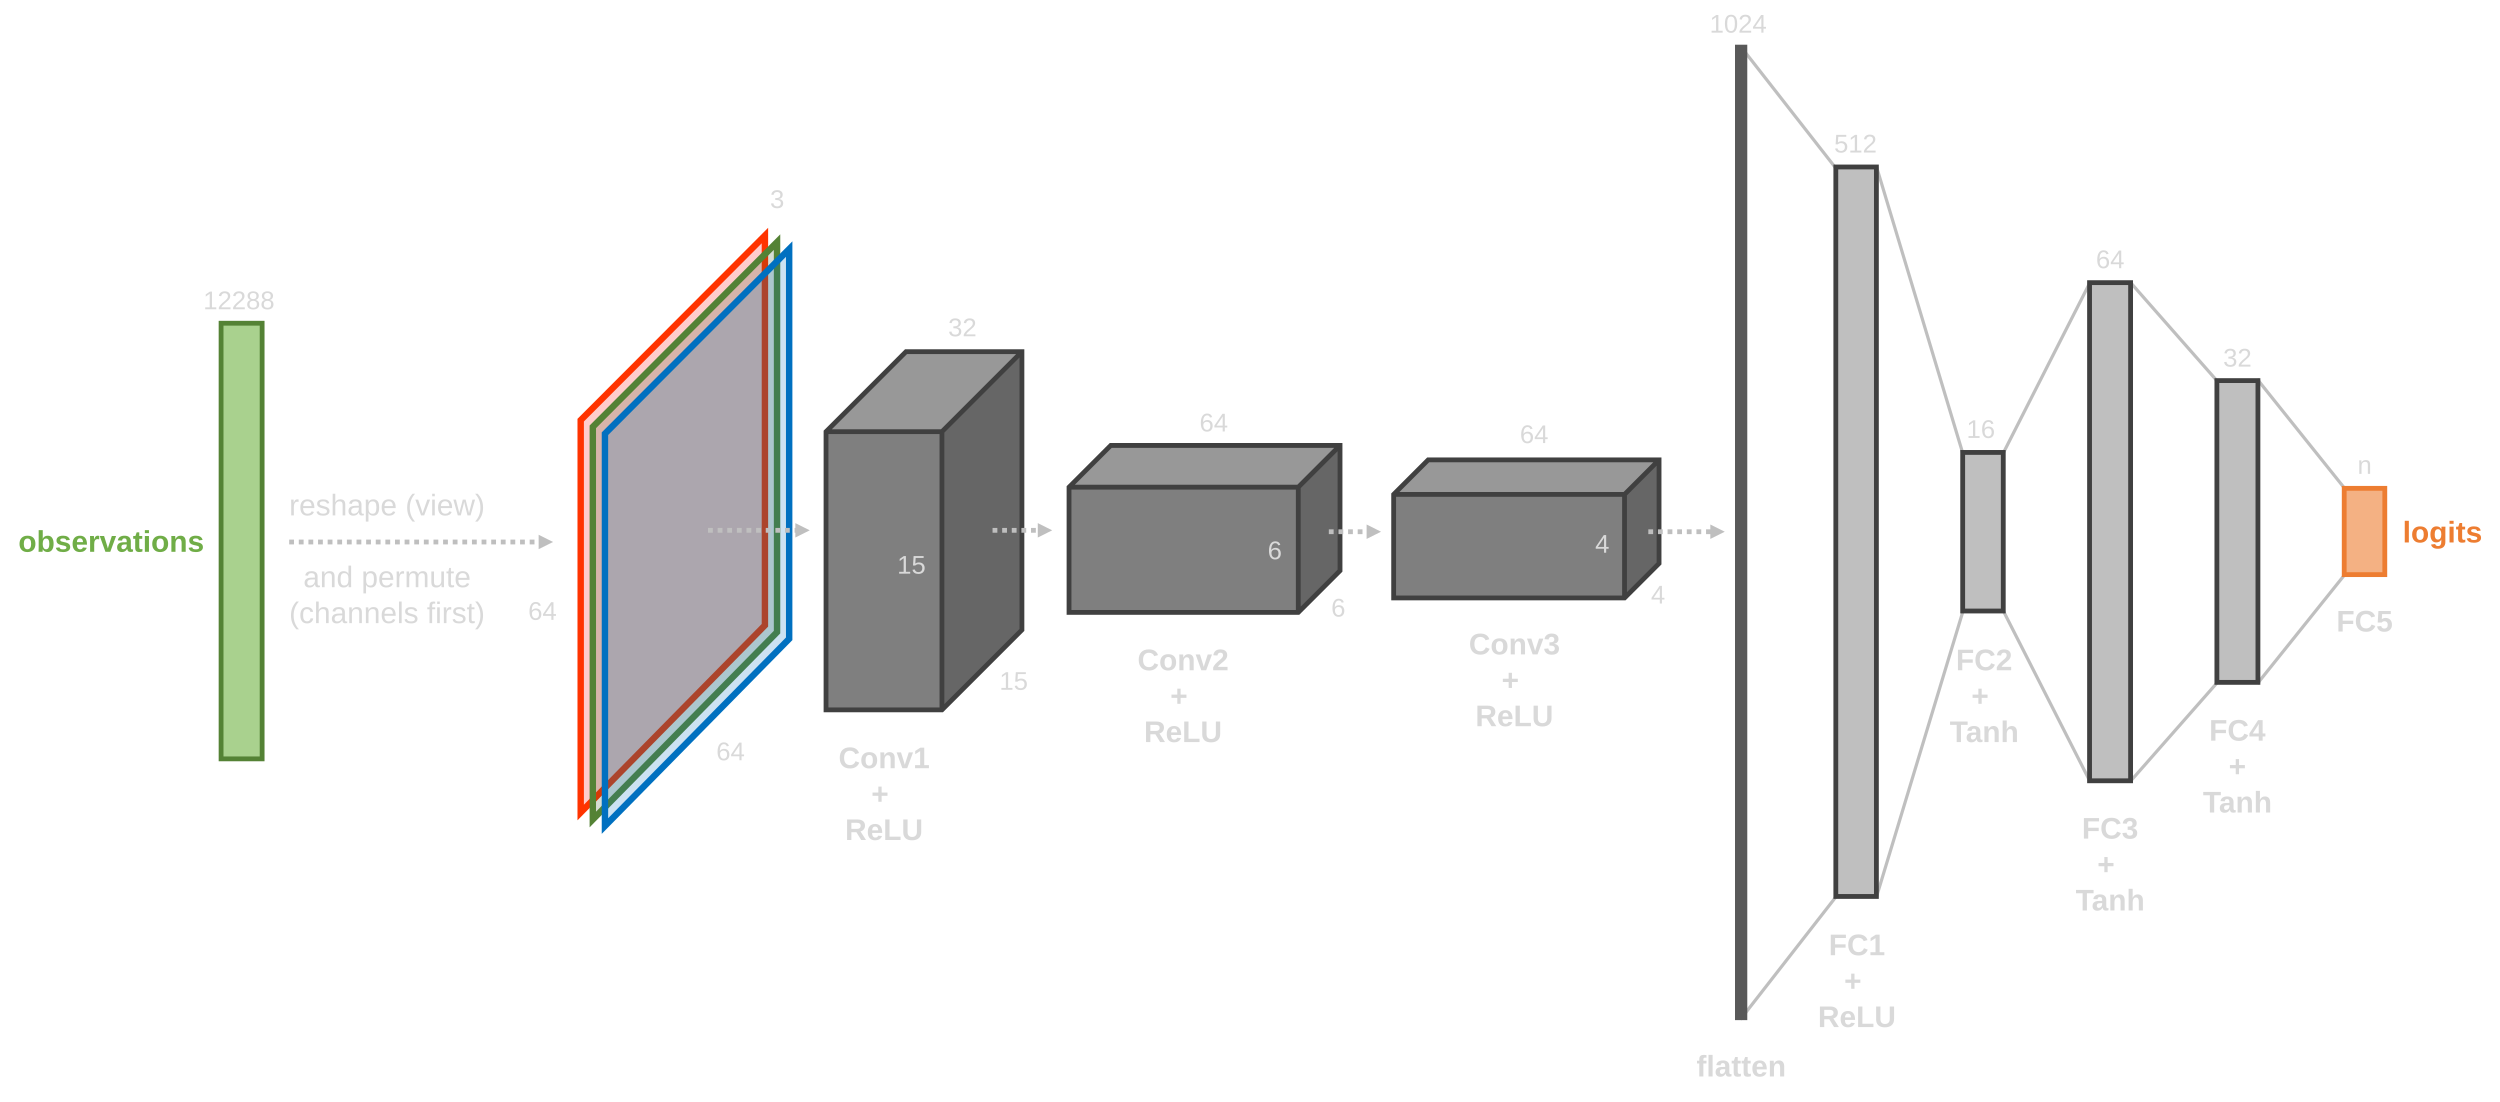
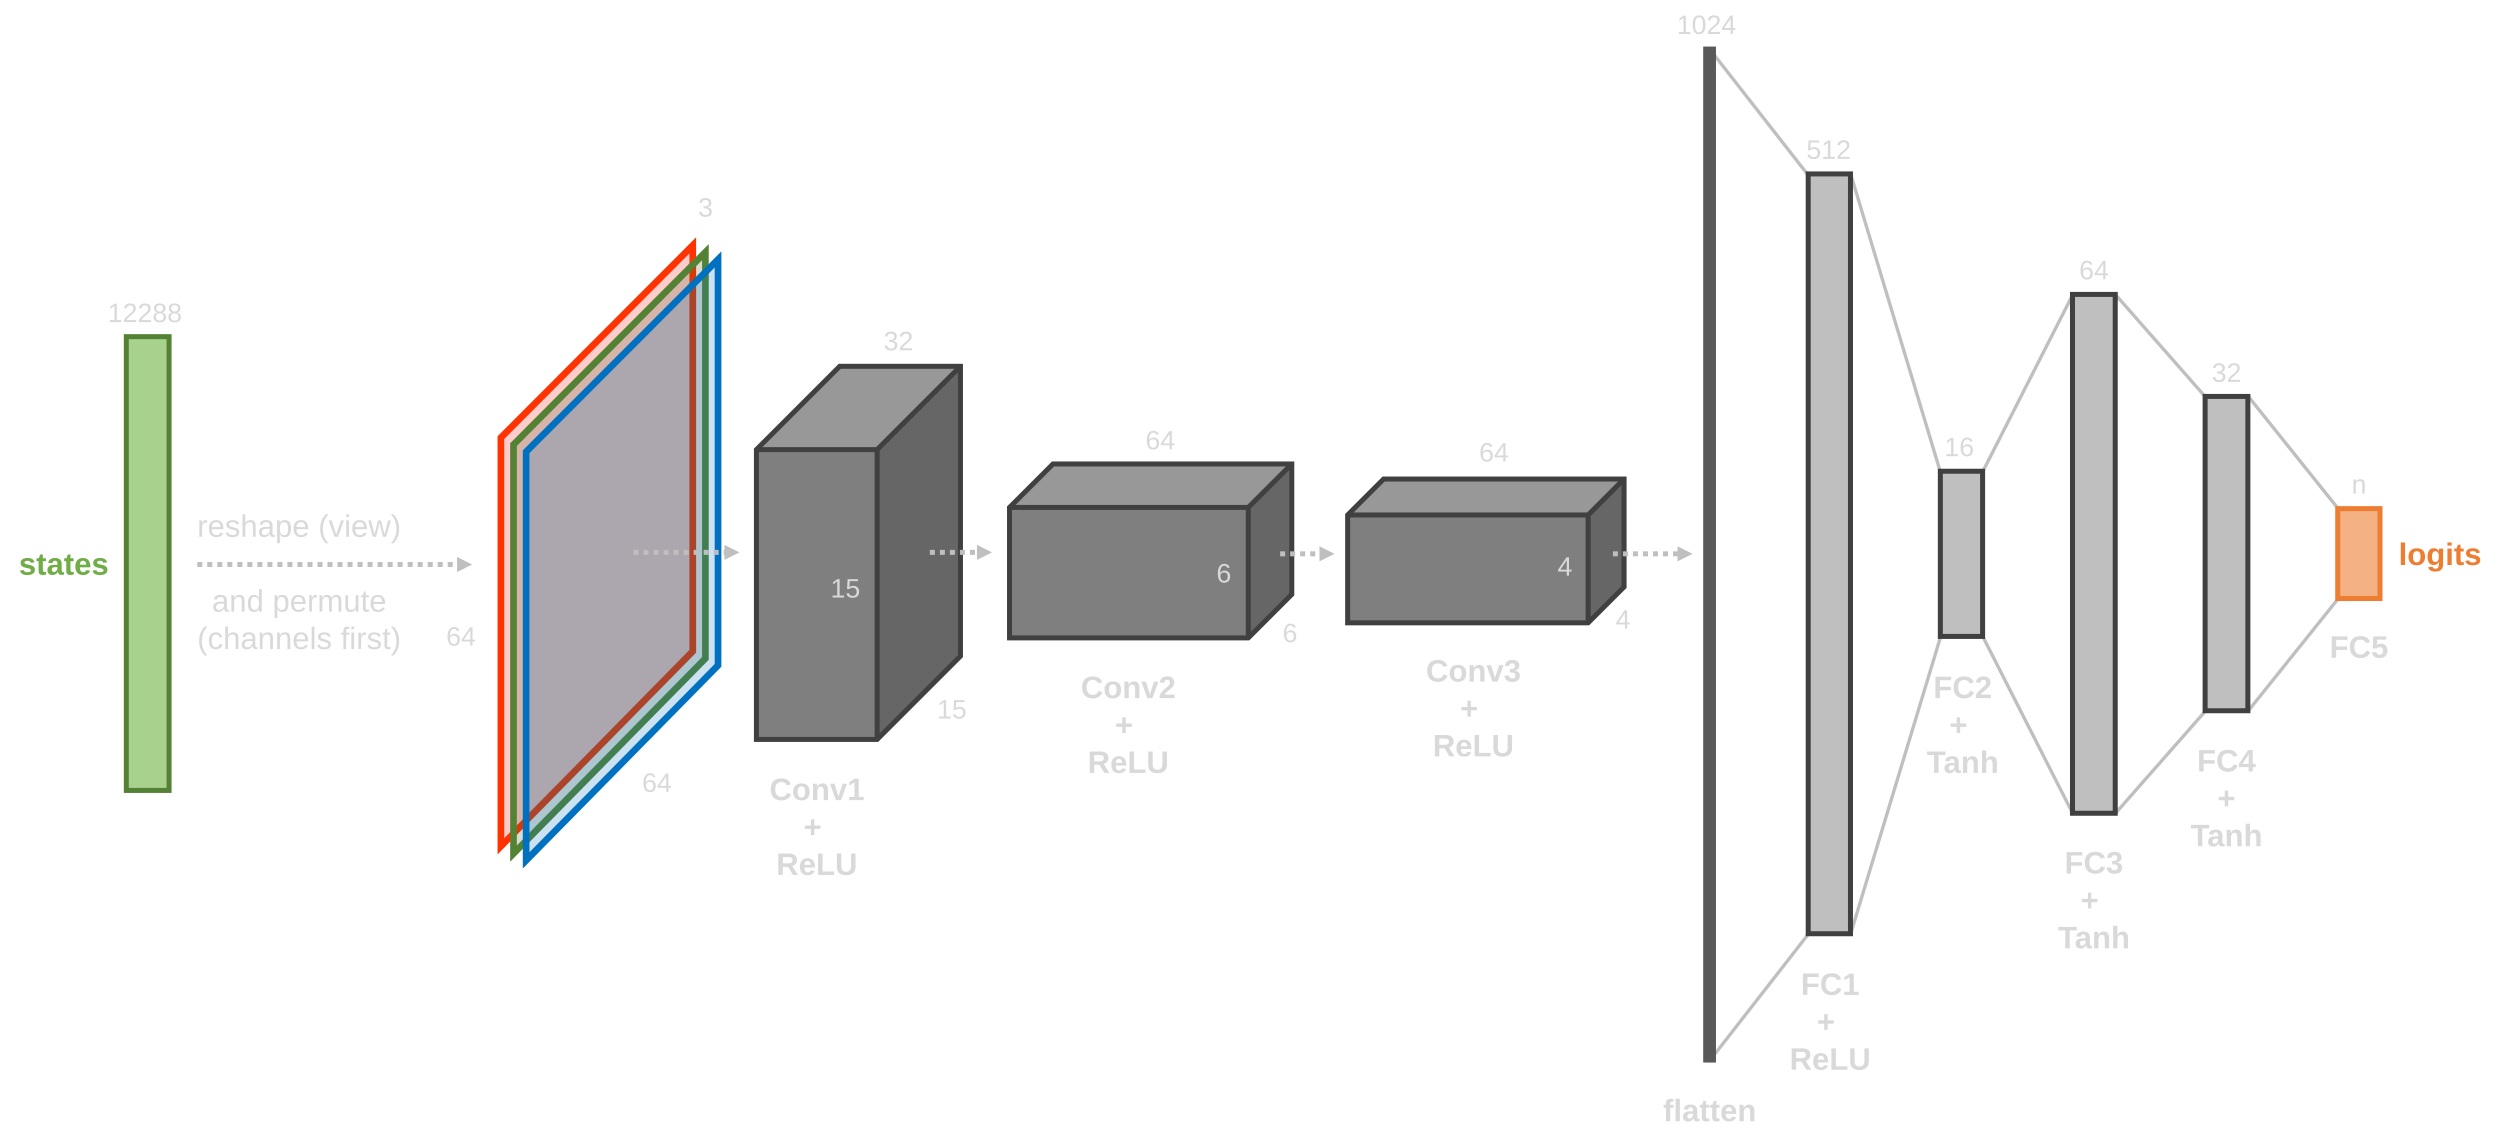
- <svg xmlns="http://www.w3.org/2000/svg" width="5360" height="2362" xml:space="preserve" overflow="hidden">
-   <g transform="translate(-463 -476)">
+ <svg xmlns="http://www.w3.org/2000/svg" width="5146" height="2362" xml:space="preserve" overflow="hidden">
+   <g transform="translate(-677 -476)">
    <path d="M5304.5 1291.5 5489.76 1522.88" stroke="#BFBFBF" stroke-width="6.875" stroke-linecap="square" stroke-miterlimit="8" stroke-dasharray="20.625 6.875" fill="none" fill-rule="evenodd" />
    <path d="M0 0 185.262 231.078" stroke="#BFBFBF" stroke-width="6.875" stroke-linecap="square" stroke-miterlimit="8" stroke-dasharray="20.625 6.875" fill="none" fill-rule="evenodd" transform="matrix(-1 0 0 1 5489.76 1708.5)" />
    <path d="M0 0 185.263 210.592" stroke="#BFBFBF" stroke-width="6.875" stroke-linecap="square" stroke-miterlimit="8" stroke-dasharray="20.625 6.875" fill="none" fill-rule="evenodd" transform="matrix(-1 0 0 1 5216.76 1939.5)" />
    <path d="M5031.5 1082.5 5216.76 1293.09" stroke="#BFBFBF" stroke-width="6.875" stroke-linecap="square" stroke-miterlimit="8" stroke-dasharray="20.625 6.875" fill="none" fill-rule="evenodd" />
    <text fill="#D9D9D9" font-family="Arial,Arial_MSFontService,sans-serif" font-weight="700" font-size="64" transform="matrix(1 0 0 1 4926.61 2274)">FC3</text>
    <text fill="#D9D9D9" font-family="Arial,Arial_MSFontService,sans-serif" font-weight="700" font-size="64" transform="matrix(1 0 0 1 4959.54 2351)">+ </text>
    <text fill="#D9D9D9" font-family="Arial,Arial_MSFontService,sans-serif" font-weight="700" font-size="64" transform="matrix(1 0 0 1 4913.22 2428)">Tanh</text>
    <text fill="#D9D9D9" font-family="Arial,Arial_MSFontService,sans-serif" font-weight="700" font-size="64" transform="matrix(1 0 0 1 5199.42 2064)">FC4</text>
    <text fill="#D9D9D9" font-family="Arial,Arial_MSFontService,sans-serif" font-weight="700" font-size="64" transform="matrix(1 0 0 1 5241.25 2141)">+</text>
    <text fill="#D9D9D9" font-family="Arial,Arial_MSFontService,sans-serif" font-weight="700" font-size="64" transform="matrix(1 0 0 1 5186.04 2218)">Tanh</text>
    <text fill="#D9D9D9" font-family="Arial,Arial_MSFontService,sans-serif" font-weight="700" font-size="64" transform="matrix(1 0 0 1 5472.23 1830)">FC5</text>
    <text fill="#ED7D31" font-family="Arial,Arial_MSFontService,sans-serif" font-weight="700" font-size="64" transform="matrix(1 0 0 1 5614.33 1639)">logits</text>
    <text fill="#D9D9D9" font-family="Arial,Arial_MSFontService,sans-serif" font-weight="400" font-size="55" transform="matrix(1 0 0 1 4956.67 1051)">64</text>
    <text fill="#D9D9D9" font-family="Arial,Arial_MSFontService,sans-serif" font-weight="400" font-size="55" transform="matrix(1 0 0 1 5229.49 1262)">32</text>
    <text fill="#D9D9D9" font-family="Arial,Arial_MSFontService,sans-serif" font-weight="400" font-size="55" transform="matrix(1 0 0 1 5517.49 1492)">n</text>
    <rect x="3451" y="1536" width="495" height="222" fill="#7F7F7F" />
    <path d="M3946 1536 4020 1462 4020 1684 3946 1758Z" fill="#666666" fill-rule="evenodd" />
    <path d="M3451 1536 3525 1462 4020 1462 3946 1536Z" fill="#989898" fill-rule="evenodd" />
    <path d="M3451 1536 3525 1462 4020 1462 4020 1684 3946 1758 3451 1758ZM3451 1536 3946 1536 4020 1462M3946 1536 3946 1758" stroke="#404040" stroke-width="10.312" stroke-miterlimit="8" fill="none" fill-rule="evenodd" />
    <text fill="#D9D9D9" font-family="Arial,Arial_MSFontService,sans-serif" font-weight="400" font-size="55" transform="matrix(1 0 0 1 4679.29 1415)">16</text>
    <text fill="#D9D9D9" font-family="Arial,Arial_MSFontService,sans-serif" font-weight="400" font-size="55" transform="matrix(1 0 0 1 4395.29 803)">512</text>
    <text fill="#D9D9D9" font-family="Arial,Arial_MSFontService,sans-serif" font-weight="400" font-size="55" transform="matrix(1 0 0 1 4128.47 546)">1024</text>
    <rect x="2755" y="1520.5" width="491.5" height="268.5" fill="#7F7F7F" />
    <path d="M3246.5 1520.5 3336 1431 3336 1699.5 3246.5 1789Z" fill="#666666" fill-rule="evenodd" />
    <path d="M2755 1520.5 2844.5 1431 3336 1431 3246.5 1520.5Z" fill="#989898" fill-rule="evenodd" />
    <path d="M2755 1520.5 2844.5 1431 3336 1431 3336 1699.5 3246.5 1789 2755 1789ZM2755 1520.5 3246.5 1520.5 3336 1431M3246.5 1520.5 3246.5 1789" stroke="#404040" stroke-width="10.312" stroke-miterlimit="8" fill="none" fill-rule="evenodd" />
    <rect x="2234" y="1401.47" width="248.531" height="596.531" fill="#7F7F7F" />
    <path d="M2482.53 1401.47 2654 1230 2654 1826.53 2482.53 1998Z" fill="#666666" fill-rule="evenodd" />
    <path d="M2234 1401.47 2405.47 1230 2654 1230 2482.53 1401.47Z" fill="#989898" fill-rule="evenodd" />
    <path d="M2234 1401.47 2405.47 1230 2654 1230 2654 1826.53 2482.53 1998 2234 1998ZM2234 1401.47 2482.53 1401.47 2654 1230M2482.53 1401.47 2482.53 1998" stroke="#404040" stroke-width="10.312" stroke-miterlimit="8" fill="none" fill-rule="evenodd" />
    <path d="M0 395 395.84 0 1237 0 835.593 395 0 395Z" stroke="#FF3300" stroke-width="13.75" stroke-miterlimit="8" fill="#FF0000" fill-rule="evenodd" fill-opacity="0.2" transform="matrix(6.12323e-17 1 1 -6.12323e-17 1708 981)" />
    <path d="M0 395 396.16 0 1238 0 836.269 395 0 395Z" stroke="#548235" stroke-width="13.75" stroke-miterlimit="8" fill="#385723" fill-rule="evenodd" fill-opacity="0.2" transform="matrix(6.12323e-17 1 1 -6.12323e-17 1734 995)" />
    <path d="M0 395 395.84 0 1237 0 835.594 395 0 395Z" stroke="#0070C0" stroke-width="13.75" stroke-miterlimit="8" fill="#0070C0" fill-rule="evenodd" fill-opacity="0.2" transform="matrix(6.12323e-17 1 1 -6.12323e-17 1760 1010)" />
    <path d="M0 0 185.001 363.904" stroke="#BFBFBF" stroke-width="6.875" stroke-linecap="square" stroke-miterlimit="8" stroke-dasharray="20.625 6.875" fill="none" fill-rule="evenodd" transform="matrix(-1 0 0 1 4943.5 1082.5)" />
    <path d="M4670.7 1446.27 4486.5 834.5" stroke="#BFBFBF" stroke-width="6.875" stroke-linecap="square" stroke-miterlimit="8" stroke-dasharray="20.625 6.875" fill="none" fill-rule="evenodd" />
    <path d="M4943.5 2150.41 4758.5 1786.5" stroke="#BFBFBF" stroke-width="6.875" stroke-linecap="square" stroke-miterlimit="8" stroke-dasharray="20.625 6.875" fill="none" fill-rule="evenodd" />
    <path d="M0 0 184.202 608.225" stroke="#BFBFBF" stroke-width="6.875" stroke-linecap="square" stroke-miterlimit="8" stroke-dasharray="20.625 6.875" fill="none" fill-rule="evenodd" transform="matrix(1 0 0 -1 4486.5 2397.73)" />
    <path d="M0 0 203.001 260.413" stroke="#BFBFBF" stroke-width="6.875" stroke-linecap="square" stroke-miterlimit="8" stroke-dasharray="20.625 6.875" fill="none" fill-rule="evenodd" transform="matrix(1 0 0 -1 4196.5 2658.91)" />
    <path d="M4196.5 577.5 4399.5 837.221" stroke="#BFBFBF" stroke-width="6.875" stroke-linecap="square" stroke-miterlimit="8" stroke-dasharray="20.625 6.875" fill="none" fill-rule="evenodd" />
    <path d="M3997 1610.84 4007.31 1610.84 4007.31 1621.16 3997 1621.16ZM4017.63 1610.84 4027.94 1610.84 4027.94 1621.16 4017.63 1621.16ZM4038.25 1610.84 4048.56 1610.84 4048.56 1621.16 4038.25 1621.16ZM4058.88 1610.84 4069.19 1610.84 4069.19 1621.16 4058.88 1621.16ZM4079.5 1610.84 4089.81 1610.84 4089.81 1621.16 4079.5 1621.16ZM4100.13 1610.84 4110.44 1610.84 4110.44 1621.16 4100.12 1621.16ZM4120.75 1610.84 4131.06 1610.84 4131.06 1621.16 4120.75 1621.16ZM4129.95 1600.53 4160.89 1616 4129.95 1631.47Z" fill="#BFBFBF" />
    <path d="M3312 1610.84 3322.31 1610.84 3322.31 1621.16 3312 1621.16ZM3332.62 1610.84 3342.94 1610.84 3342.94 1621.16 3332.62 1621.16ZM3353.25 1610.84 3363.56 1610.84 3363.56 1621.16 3353.25 1621.16ZM3373.88 1610.84 3384.19 1610.84 3384.19 1621.16 3373.88 1621.16ZM3394.5 1610.84 3398.16 1610.84 3398.16 1621.16 3394.5 1621.16ZM3393 1600.53 3423.94 1616 3393 1631.47Z" fill="#BFBFBF" />
    <path d="M2591 1607.84 2601.31 1607.84 2601.31 1618.16 2591 1618.16ZM2611.62 1607.84 2621.94 1607.84 2621.94 1618.16 2611.62 1618.16ZM2632.25 1607.84 2642.56 1607.84 2642.56 1618.16 2632.25 1618.16ZM2652.87 1607.84 2663.19 1607.84 2663.19 1618.16 2652.87 1618.16ZM2673.5 1607.84 2683.81 1607.84 2683.81 1618.16 2673.5 1618.16ZM2688 1597.53 2718.93 1613 2688 1628.47Z" fill="#BFBFBF" />
    <path d="M1981 1607.84 1991.31 1607.84 1991.31 1618.16 1981 1618.16ZM2001.62 1607.84 2011.94 1607.84 2011.94 1618.16 2001.62 1618.16ZM2022.25 1607.84 2032.56 1607.84 2032.56 1618.16 2022.25 1618.16ZM2042.88 1607.84 2053.19 1607.84 2053.19 1618.16 2042.88 1618.16ZM2063.5 1607.84 2073.81 1607.84 2073.81 1618.16 2063.5 1618.16ZM2084.12 1607.84 2094.44 1607.84 2094.44 1618.16 2084.12 1618.16ZM2104.75 1607.84 2115.06 1607.84 2115.06 1618.16 2104.75 1618.16ZM2125.38 1607.84 2135.69 1607.84 2135.69 1618.16 2125.38 1618.16ZM2146 1607.84 2156.31 1607.84 2156.31 1618.16 2146 1618.16ZM2166.62 1607.84 2173.35 1607.84 2173.35 1618.16 2166.62 1618.16ZM2168.19 1597.53 2199.13 1613 2168.19 1628.47Z" fill="#BFBFBF" />
    <text fill="#D9D9D9" font-family="Arial,Arial_MSFontService,sans-serif" font-weight="700" font-size="64" transform="matrix(1 0 0 1 4656.57 1913)">FC2</text>
    <text fill="#D9D9D9" font-family="Arial,Arial_MSFontService,sans-serif" font-weight="700" font-size="64" transform="matrix(1 0 0 1 4689.5 1990)">+ </text>
    <text fill="#D9D9D9" font-family="Arial,Arial_MSFontService,sans-serif" font-weight="700" font-size="64" transform="matrix(1 0 0 1 4643.19 2067)">Tanh</text>
    <text fill="#D9D9D9" font-family="Arial,Arial_MSFontService,sans-serif" font-weight="700" font-size="64" transform="matrix(1 0 0 1 4383.88 2524)">FC1</text>
    <text fill="#D9D9D9" font-family="Arial,Arial_MSFontService,sans-serif" font-weight="700" font-size="64" transform="matrix(1 0 0 1 4416.81 2601)">+ </text>
    <text fill="#D9D9D9" font-family="Arial,Arial_MSFontService,sans-serif" font-weight="700" font-size="64" transform="matrix(1 0 0 1 4360.66 2678)">ReLU</text>
    <text fill="#D9D9D9" font-family="Arial,Arial_MSFontService,sans-serif" font-weight="700" font-size="64" transform="matrix(1 0 0 1 4100.26 2784)">flatten</text>
    <text fill="#D9D9D9" font-family="Arial,Arial_MSFontService,sans-serif" font-weight="400" font-size="55" transform="matrix(1 0 0 1 3721.62 1426)">64</text>
    <text fill="#D9D9D9" font-family="Arial,Arial_MSFontService,sans-serif" font-weight="400" font-size="55" transform="matrix(1 0 0 1 3034.76 1401)">64</text>
    <text fill="#D9D9D9" font-family="Arial,Arial_MSFontService,sans-serif" font-weight="400" font-size="55" transform="matrix(1 0 0 1 2495.85 1197)">32</text>
    <text fill="#D9D9D9" font-family="Arial,Arial_MSFontService,sans-serif" font-weight="400" font-size="55" transform="matrix(1 0 0 1 2113.97 922)">3</text>
    <text fill="#D9D9D9" font-family="Arial,Arial_MSFontService,sans-serif" font-weight="400" font-size="55" transform="matrix(1 0 0 1 4002.58 1770)">4</text>
    <text fill="#D9D9D9" font-family="Arial,Arial_MSFontService,sans-serif" font-weight="400" font-size="55" transform="matrix(1 0 0 1 1998.65 2106)">64</text>
    <text fill="#D9D9D9" font-family="Arial,Arial_MSFontService,sans-serif" font-weight="400" font-size="55" transform="matrix(1 0 0 1 3317.02 1798)">6</text>
    <text fill="#D9D9D9" font-family="Arial,Arial_MSFontService,sans-serif" font-weight="400" font-size="55" transform="matrix(1 0 0 1 2605.75 1955)">15</text>
    <text fill="#D9D9D9" font-family="Arial,Arial_MSFontService,sans-serif" font-weight="400" font-size="55" transform="matrix(1 0 0 1 3180.9 1675)">6</text>
    <text fill="#D9D9D9" font-family="Arial,Arial_MSFontService,sans-serif" font-weight="400" font-size="55" transform="matrix(1 0 0 1 3882.97 1661)">4</text>
    <text fill="#D9D9D9" font-family="Arial,Arial_MSFontService,sans-serif" font-weight="400" font-size="55" transform="matrix(1 0 0 1 2386.59 1706)">15</text>
    <text fill="#D9D9D9" font-family="Arial,Arial_MSFontService,sans-serif" font-weight="400" font-size="55" transform="matrix(1 0 0 1 1595.4 1805)">64</text>
    <text fill="#D9D9D9" font-family="Arial,Arial_MSFontService,sans-serif" font-weight="700" font-size="64" transform="matrix(1 0 0 1 3612.23 1879)">Conv3</text>
    <text fill="#D9D9D9" font-family="Arial,Arial_MSFontService,sans-serif" font-weight="700" font-size="64" transform="matrix(1 0 0 1 3682.4 1956)">+ </text>
    <text fill="#D9D9D9" font-family="Arial,Arial_MSFontService,sans-serif" font-weight="700" font-size="64" transform="matrix(1 0 0 1 3626.25 2033)">ReLU</text>
    <text fill="#D9D9D9" font-family="Arial,Arial_MSFontService,sans-serif" font-weight="700" font-size="64" transform="matrix(1 0 0 1 2901.81 1913)">Conv2</text>
    <text fill="#D9D9D9" font-family="Arial,Arial_MSFontService,sans-serif" font-weight="700" font-size="64" transform="matrix(1 0 0 1 2971.98 1990)">+ </text>
    <text fill="#D9D9D9" font-family="Arial,Arial_MSFontService,sans-serif" font-weight="700" font-size="64" transform="matrix(1 0 0 1 2915.83 2067)">ReLU</text>
    <text fill="#D9D9D9" font-family="Arial,Arial_MSFontService,sans-serif" font-weight="700" font-size="64" transform="matrix(1 0 0 1 2260.84 2123)">Conv1</text>
    <text fill="#D9D9D9" font-family="Arial,Arial_MSFontService,sans-serif" font-weight="700" font-size="64" transform="matrix(1 0 0 1 2331.01 2200)">+ </text>
    <text fill="#D9D9D9" font-family="Arial,Arial_MSFontService,sans-serif" font-weight="700" font-size="64" transform="matrix(1 0 0 1 2274.86 2277)">ReLU</text>
    <rect x="937" y="1169" width="88" height="934" stroke="#548235" stroke-width="10.312" stroke-miterlimit="8" fill="#A9D18E" />
-     <text fill="#70AD47" font-family="Arial,Arial_MSFontService,sans-serif" font-weight="700" font-size="64" transform="matrix(1 0 0 1 502.339 1659)">observations</text>
+     <text fill="#70AD47" font-family="Arial,Arial_MSFontService,sans-serif" font-weight="700" font-size="64" transform="matrix(1 0 0 1 715.826 1659)">states</text>
    <path d="M1083 1632.84 1093.31 1632.84 1093.31 1643.16 1083 1643.16ZM1103.63 1632.84 1113.94 1632.84 1113.94 1643.16 1103.63 1643.16ZM1124.25 1632.84 1134.56 1632.84 1134.56 1643.16 1124.25 1643.16ZM1144.88 1632.84 1155.19 1632.84 1155.19 1643.16 1144.88 1643.16ZM1165.5 1632.84 1175.81 1632.84 1175.81 1643.16 1165.5 1643.16ZM1186.13 1632.84 1196.44 1632.84 1196.44 1643.16 1186.13 1643.16ZM1206.75 1632.84 1217.06 1632.84 1217.06 1643.16 1206.75 1643.16ZM1227.38 1632.84 1237.69 1632.84 1237.69 1643.16 1227.38 1643.16ZM1248 1632.84 1258.31 1632.84 1258.31 1643.16 1248 1643.16ZM1268.63 1632.84 1278.94 1632.84 1278.94 1643.16 1268.63 1643.16ZM1289.25 1632.84 1299.56 1632.84 1299.56 1643.16 1289.25 1643.16ZM1309.88 1632.84 1320.19 1632.84 1320.19 1643.16 1309.88 1643.16ZM1330.5 1632.84 1340.81 1632.84 1340.81 1643.16 1330.5 1643.16ZM1351.13 1632.84 1361.44 1632.84 1361.44 1643.16 1351.13 1643.16ZM1371.75 1632.84 1382.06 1632.84 1382.06 1643.16 1371.75 1643.16ZM1392.38 1632.84 1402.69 1632.84 1402.69 1643.16 1392.38 1643.16ZM1413 1632.84 1423.31 1632.84 1423.31 1643.16 1413 1643.16ZM1433.63 1632.84 1443.94 1632.84 1443.94 1643.16 1433.63 1643.16ZM1454.25 1632.84 1464.56 1632.84 1464.56 1643.16 1454.25 1643.16ZM1474.88 1632.84 1485.19 1632.84 1485.19 1643.16 1474.88 1643.16ZM1495.5 1632.84 1505.81 1632.84 1505.81 1643.16 1495.5 1643.16ZM1516.13 1632.84 1526.44 1632.84 1526.44 1643.16 1516.13 1643.16ZM1536.75 1632.84 1547.06 1632.84 1547.06 1643.16 1536.75 1643.16ZM1557.38 1632.84 1567.69 1632.84 1567.69 1643.16 1557.38 1643.16ZM1578 1632.84 1588.31 1632.84 1588.31 1643.16 1578 1643.16ZM1598.63 1632.84 1608.94 1632.84 1608.94 1643.16 1598.63 1643.16ZM1619.25 1632.84 1623 1632.84 1623 1643.16 1619.25 1643.16ZM1617.84 1622.53 1648.78 1638 1617.84 1653.47Z" fill="#BFBFBF" />
    <text fill="#D9D9D9" font-family="Arial,Arial_MSFontService,sans-serif" font-weight="400" font-size="55" transform="matrix(1 0 0 1 898.792 1139)">12288</text>
    <text fill="#D9D9D9" font-family="Arial,Arial_MSFontService,sans-serif" font-weight="400" font-size="64" transform="matrix(1 0 0 1 1082.92 1581)">reshape (view)</text>
    <text fill="#D9D9D9" font-family="Arial,Arial_MSFontService,sans-serif" font-weight="400" font-size="64" transform="matrix(1 0 0 1 1113.29 1735)">and permute</text>
    <text fill="#D9D9D9" font-family="Arial,Arial_MSFontService,sans-serif" font-weight="400" font-size="64" transform="matrix(1 0 0 1 1082.92 1812)">(channels first)</text>
    <rect x="4943" y="1082" width="88" height="1068" stroke="#404040" stroke-width="10.312" stroke-miterlimit="8" fill="#BFBFBF" />
    <rect x="5216" y="1292" width="88" height="647" stroke="#404040" stroke-width="10.312" stroke-miterlimit="8" fill="#BFBFBF" />
    <rect x="5489" y="1523" width="87" height="185" stroke="#ED7D31" stroke-width="10.312" stroke-miterlimit="8" fill="#F4B183" />
    <rect x="4671" y="1446" width="87" height="340" stroke="#404040" stroke-width="10.312" stroke-miterlimit="8" fill="#BFBFBF" />
    <rect x="4399" y="834" width="87" height="1564" stroke="#404040" stroke-width="10.312" stroke-miterlimit="8" fill="#BFBFBF" />
    <rect x="4188" y="577" width="16" height="2081" stroke="#595959" stroke-width="10.312" stroke-miterlimit="8" fill="#595959" />
  </g>
</svg>
